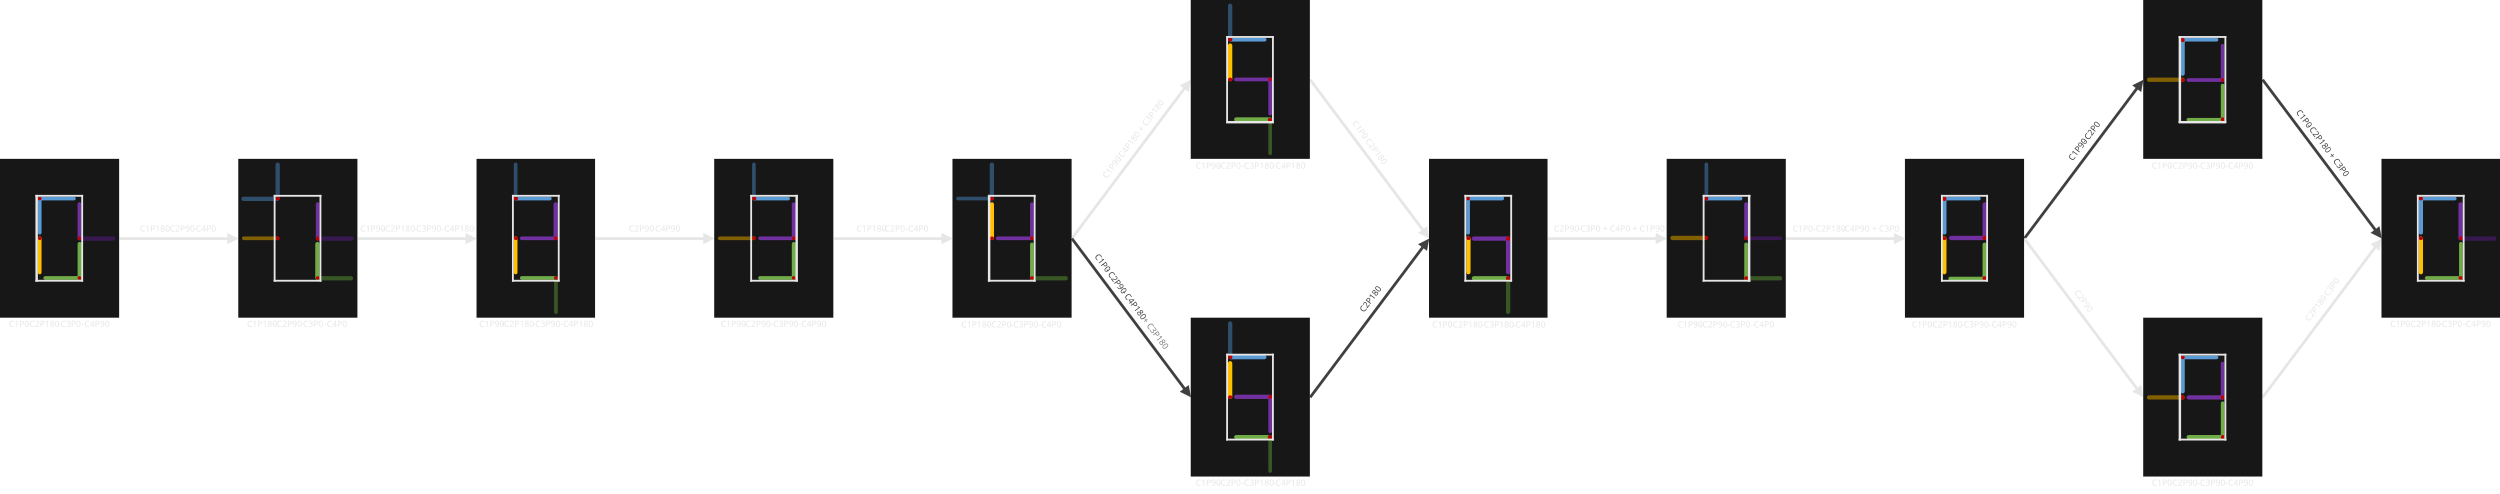
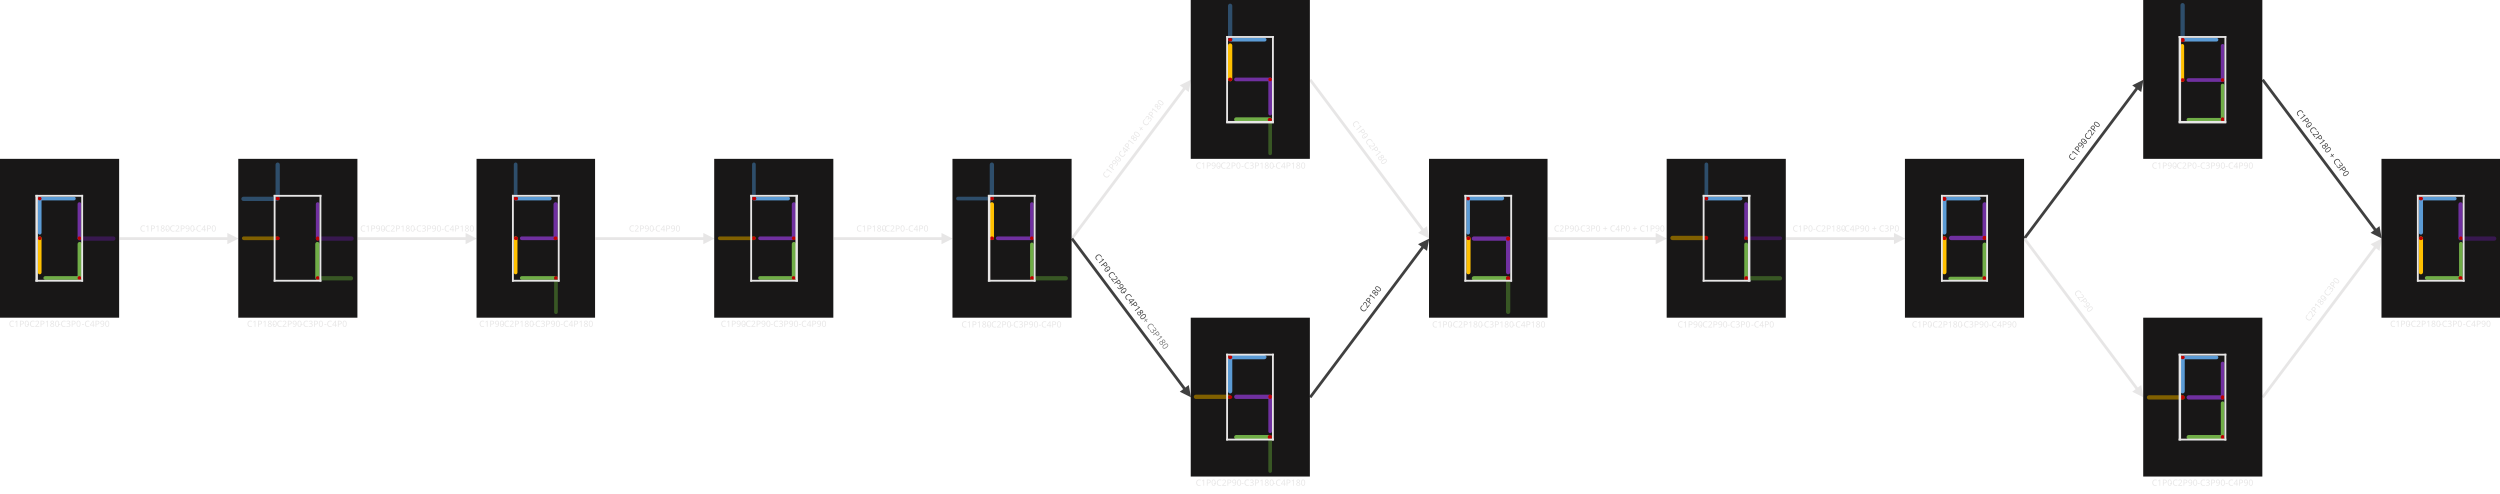
<svg xmlns="http://www.w3.org/2000/svg" width="4092" height="807" overflow="hidden">
  <defs>
    <clipPath id="clip0">
      <rect x="78" y="804" width="4092" height="807" />
    </clipPath>
  </defs>
  <g clip-path="url(#clip0)" transform="translate(-78 -804)">
    <path d="M273.5 1192.21 454.658 1192.23 454.658 1196.81 273.5 1196.79ZM450.076 1185.35 468.408 1194.52 450.074 1203.68Z" fill="#E7E6E6" />
    <path d="M0-2.292 181.187-2.273 181.187 2.31-0 2.292ZM176.605-9.149 194.937 0.02 176.603 9.185Z" fill="#E7E6E6" transform="matrix(1 0 0 -1 663.5 1194.52)" />
    <path d="M0-2.292 181.243-2.257 181.242 2.327-0 2.292ZM176.661-9.133 194.992 0.038 176.657 9.201Z" fill="#E7E6E6" transform="matrix(1 0 0 -1 1052.5 1194.54)" />
    <path d="M1442.5 1192.21 1623.63 1192.28 1623.63 1196.86 1442.5 1196.79ZM1619.05 1185.4 1637.38 1194.57 1619.05 1203.73Z" fill="#E7E6E6" />
    <path d="M1.833-1.375 188.465 247.466 184.799 250.216-1.833 1.375ZM191.215 239.674 194.882 259.841 176.549 250.674Z" fill="#E7E6E6" transform="matrix(1 0 0 -1 1832.5 1194.34)" />
    <path d="M1834.33 1193.12 2020.97 1441.97 2017.3 1444.72 1830.67 1195.88ZM2023.72 1434.18 2027.38 1454.34 2009.05 1445.18Z" fill="#404040" />
    <path d="M2224.33 933.125 2410.97 1181.97 2407.3 1184.72 2220.67 935.875ZM2413.71 1174.17 2417.38 1194.34 2399.05 1185.17Z" fill="#E7E6E6" />
    <path d="M1.833-1.375 188.465 247.469 184.799 250.219-1.833 1.375ZM191.215 239.677 194.882 259.844 176.549 250.677Z" fill="#404040" transform="matrix(1 0 0 -1 2222.5 1454.34)" />
    <path d="M2611.5 1192.21 2792.63 1192.21 2792.63 1196.79 2611.5 1196.79ZM2788.05 1185.33 2806.38 1194.5 2788.05 1203.67Z" fill="#E7E6E6" />
    <path d="M3001.5 1192.21 3182.63 1192.21 3182.63 1196.79 3001.5 1196.79ZM3178.05 1185.33 3196.38 1194.5 3178.05 1203.67Z" fill="#E7E6E6" />
    <path d="M1.833-1.375 188.465 247.466 184.799 250.216-1.833 1.375ZM191.215 239.674 194.882 259.841 176.549 250.674Z" fill="#404040" transform="matrix(1 0 0 -1 3391.5 1194.34)" />
    <path d="M3393.33 1193.12 3579.97 1441.97 3576.3 1444.72 3389.67 1195.88ZM3582.72 1434.18 3586.38 1454.34 3568.05 1445.18Z" fill="#E7E6E6" />
    <path d="M3783.33 933.125 3970.02 1181.93 3966.35 1184.68 3779.67 935.876ZM3972.77 1174.14 3976.44 1194.31 3958.1 1185.14Z" fill="#404040" />
    <path d="M1.833-1.375 188.52 247.504 184.853 250.255-1.833 1.375ZM191.269 239.713 194.937 259.879 176.603 250.714Z" fill="#E7E6E6" transform="matrix(1 0 0 -1 3781.5 1454.38)" />
    <text fill="#E7E6E6" font-family="Bahnschrift Light,Bahnschrift Light_MSFontService,sans-serif" font-weight="300" font-size="14" transform="matrix(1 0 0 1 306.968 1183)">C1P180<tspan font-size="14" x="41.823" y="0">-</tspan>
      <tspan font-size="14" x="48.698" y="0">C2P90</tspan>
      <tspan font-size="14" x="87.083" y="0">-</tspan>C4P0<tspan font-size="14" x="360.545" y="0">C1P90</tspan>
      <tspan font-size="14" x="396.639" y="0">-</tspan>C2P180<tspan font-size="14" x="447.628" y="0">-</tspan>C3P90<tspan font-size="14" x="493.462" y="0">-</tspan>C4P180<tspan font-size="14" x="800.439" y="0">C2P90</tspan>
      <tspan font-size="14" x="838.825" y="0">-</tspan>C4P90<tspan font-size="14" x="1172.73" y="0">C1P180</tspan>
      <tspan font-size="14" x="1214.55" y="0">-</tspan>C2P0<tspan font-size="14" x="1252.94" y="0">-</tspan>C4P0</text>
    <text fill="#E7E6E6" font-family="Bahnschrift Light,Bahnschrift Light_MSFontService,sans-serif" font-weight="300" font-size="14" transform="matrix(0.601815 -0.798635 0.798635 0.601815 1889.62 1097)">C1P90<tspan font-size="14" x="36.233" y="-0.105">-</tspan>
      <tspan font-size="14" x="42.716" y="0.19">C4P180 + C3P180</tspan>
    </text>
    <text fill="#404040" font-family="Bahnschrift Light,Bahnschrift Light_MSFontService,sans-serif" font-weight="300" font-size="14" transform="matrix(0.601815 0.798635 -0.798635 0.601815 1868.88 1224)">C1P0<tspan font-size="14" x="28.951" y="-0.202">-</tspan>
      <tspan font-size="14" x="36.233" y="0.105">C2P90</tspan>
      <tspan font-size="14" x="74.094" y="-0.29">-</tspan>
      <tspan font-size="14" x="81.376" y="0.017">C4P180</tspan>
      <tspan fill="#7F7F7F" font-size="14" x="130.16" y="0.082">+ C3P180</tspan>
      <tspan fill="#E7E6E6" font-size="14" x="79.553" y="-467.808">C1P0</tspan>
      <tspan fill="#E7E6E6" font-size="14" x="108.504" y="-468.01">-</tspan>
      <tspan fill="#E7E6E6" font-size="14" x="115.786" y="-467.703">C2P180</tspan>
    </text>
    <text fill="#404040" font-family="Bahnschrift Light,Bahnschrift Light_MSFontService,sans-serif" font-weight="300" font-size="14" transform="matrix(0.601815 -0.798635 0.798635 0.601815 2310.41 1316)">C2P180</text>
    <text fill="#E7E6E6" font-family="Bahnschrift Light,Bahnschrift Light_MSFontService,sans-serif" font-weight="300" font-size="14" transform="matrix(1 0 0 1 2621.49 1183)">C2P90<tspan font-size="14" x="38.385" y="0">-</tspan>C3P0 + C4P0 + C1P90<tspan font-size="14" x="390.623" y="0">C1P0</tspan>-C2P180<tspan font-size="14" x="470.832" y="0">-</tspan>C4P90 + C3P0</text>
    <text fill="#404040" font-family="Bahnschrift Light,Bahnschrift Light_MSFontService,sans-serif" font-weight="300" font-size="14" transform="matrix(0.601815 -0.798635 0.798635 0.601815 3470.57 1068)">C1P90<tspan font-size="14" x="36.233" y="-0.105">-</tspan>
      <tspan font-size="14" x="42.716" y="0.19">C2P0</tspan>
    </text>
    <text fill="#E7E6E6" font-family="Bahnschrift Light,Bahnschrift Light_MSFontService,sans-serif" font-weight="300" font-size="14" transform="matrix(0.601815 0.798635 -0.798635 0.601815 3472.24 1283)">C2P90</text>
    <text fill="#E7E6E6" font-family="Bahnschrift Light,Bahnschrift Light_MSFontService,sans-serif" font-weight="300" font-size="14" transform="matrix(0.601815 -0.798635 0.798635 0.601815 3857.75 1331)">C2P180<tspan font-size="14" x="43.93" y="0.139">-</tspan>
      <tspan font-size="14" x="51.212" y="-0.167">C3P0</tspan>
    </text>
    <text fill="#404040" font-family="Bahnschrift Light,Bahnschrift Light_MSFontService,sans-serif" font-weight="300" font-size="14" transform="matrix(0.601815 0.798635 -0.798635 0.601815 3835.46 988)">C1P0<tspan font-size="14" x="28.951" y="-0.202">-</tspan>
      <tspan font-size="14" x="35.434" y="-0.497">C2P180 + C3P0</tspan>
    </text>
    <rect x="3976" y="1064" width="194" height="260" fill="#181717" />
    <path d="M4044 1184.5C4044 1186.43 4042.43 1188 4040.5 1188L4040.5 1188C4038.57 1188 4037 1186.43 4037 1184.5L4037 1129.5C4037 1127.57 4038.57 1126 4040.5 1126L4040.5 1126C4042.43 1126 4044 1127.57 4044 1129.5Z" fill="#5B9BD5" fill-rule="evenodd" />
    <path d="M4040 1132C4038.34 1132 4037 1130.66 4037 1129L4037 1129C4037 1127.34 4038.34 1126 4040 1126L4096 1126C4097.66 1126 4099 1127.34 4099 1129L4099 1129C4099 1130.66 4097.66 1132 4096 1132Z" fill="#5B9BD5" fill-rule="evenodd" />
    <path d="M4037 1129C4037 1127.34 4038.57 1126 4040.5 1126 4042.43 1126 4044 1127.34 4044 1129 4044 1130.66 4042.43 1132 4040.5 1132 4038.57 1132 4037 1130.66 4037 1129Z" fill="#C00000" fill-rule="evenodd" />
    <path d="M4103 1203C4103 1201.34 4104.34 1200 4106 1200L4106 1200C4107.66 1200 4109 1201.34 4109 1203L4109 1259C4109 1260.66 4107.66 1262 4106 1262L4106 1262C4104.34 1262 4103 1260.66 4103 1259Z" fill="#70AD47" fill-rule="evenodd" />
    <path d="M4106 1256C4107.66 1256 4109 1257.34 4109 1259L4109 1259C4109 1260.66 4107.66 1262 4106 1262L4050 1262C4048.34 1262 4047 1260.66 4047 1259L4047 1259C4047 1257.34 4048.34 1256 4050 1256Z" fill="#70AD47" fill-rule="evenodd" />
    <path d="M4102 1259C4102 1257.34 4103.57 1256 4105.5 1256 4107.43 1256 4109 1257.34 4109 1259 4109 1260.66 4107.43 1262 4105.5 1262 4103.57 1262 4102 1260.66 4102 1259Z" fill="#C00000" fill-rule="evenodd" />
    <path d="M4160.5 1191C4162.43 1191 4164 1192.57 4164 1194.5L4164 1194.5C4164 1196.43 4162.43 1198 4160.5 1198L4105.5 1198C4103.57 1198 4102 1196.43 4102 1194.5L4102 1194.5C4102 1192.57 4103.57 1191 4105.5 1191Z" fill="#381850" fill-rule="evenodd" />
    <path d="M4109 1193.5C4109 1195.43 4107.43 1197 4105.5 1197L4105.5 1197C4103.57 1197 4102 1195.43 4102 1193.5L4102 1138.5C4102 1136.57 4103.57 1135 4105.5 1135L4105.5 1135C4107.43 1135 4109 1136.57 4109 1138.5Z" fill="#7030A0" fill-rule="evenodd" />
    <path d="M4106 1191C4107.66 1191 4109 1192.34 4109 1194 4109 1195.66 4107.66 1197 4106 1197 4104.34 1197 4103 1195.66 4103 1194 4103 1192.34 4104.34 1191 4106 1191Z" fill="#C00000" fill-rule="evenodd" />
    <path d="M4044 1249.5C4044 1251.43 4042.43 1253 4040.5 1253L4040.5 1253C4038.57 1253 4037 1251.43 4037 1249.5L4037 1194.5C4037 1192.57 4038.57 1191 4040.5 1191L4040.5 1191C4042.43 1191 4044 1192.57 4044 1194.5Z" fill="#FFC000" fill-rule="evenodd" />
    <path d="M4037 1194C4037 1192.34 4038.57 1191 4040.5 1191 4042.43 1191 4044 1192.34 4044 1194 4044 1195.66 4042.43 1197 4040.5 1197 4038.57 1197 4037 1195.66 4037 1194Z" fill="#C00000" fill-rule="evenodd" />
    <rect x="4034" y="1123" width="78" height="3" fill="#E7E6E6" />
    <rect x="4034" y="1262" width="78" height="3" fill="#E7E6E6" />
    <rect x="4109" y="1123" width="3" height="142" fill="#E7E6E6" />
    <rect x="4034" y="1123" width="3" height="142" fill="#E7E6E6" />
    <text fill="#E7E6E6" font-family="Bahnschrift Light,Bahnschrift Light_MSFontService,sans-serif" font-weight="300" font-size="14" transform="matrix(1 0 0 1 3990.11 1339)">C1P0<tspan font-size="14" x="29.219" y="0">-</tspan>C2P180<tspan font-size="14" x="80.208" y="0">-</tspan>C3P0<tspan font-size="14" x="119.167" y="0">-</tspan>C4P90</text>
    <rect x="468" y="1064" width="195" height="260" fill="#181717" />
    <path d="M529 1073.5C529 1071.57 530.567 1070 532.5 1070L532.5 1070C534.433 1070 536 1071.57 536 1073.5L536 1128.5C536 1130.43 534.433 1132 532.5 1132L532.5 1132C530.567 1132 529 1130.43 529 1128.5Z" fill="#2E4E6B" fill-rule="evenodd" />
    <path d="M531.5 1126C533.433 1126 535 1127.57 535 1129.5L535 1129.5C535 1131.43 533.433 1133 531.5 1133L476.5 1133C474.567 1133 473 1131.43 473 1129.5L473 1129.5C473 1127.57 474.567 1126 476.5 1126Z" fill="#2E4E6B" fill-rule="evenodd" />
    <path d="M536 1129C536 1130.66 534.433 1132 532.5 1132 530.567 1132 529 1130.66 529 1129 529 1127.34 530.567 1126 532.5 1126 534.433 1126 536 1127.34 536 1129Z" fill="#C00000" fill-rule="evenodd" />
    <path d="M652.5 1256C654.433 1256 656 1257.57 656 1259.5L656 1259.5C656 1261.43 654.433 1263 652.5 1263L598.5 1263C596.567 1263 595 1261.43 595 1259.5L595 1259.5C595 1257.57 596.567 1256 598.5 1256Z" fill="#385724" fill-rule="evenodd" />
    <path d="M601 1258.5C601 1260.43 599.433 1262 597.5 1262L597.5 1262C595.567 1262 594 1260.43 594 1258.5L594 1203.5C594 1201.57 595.567 1200 597.5 1200L597.5 1200C599.433 1200 601 1201.57 601 1203.5Z" fill="#70AD47" fill-rule="evenodd" />
    <path d="M598 1256C599.657 1256 601 1257.34 601 1259 601 1260.66 599.657 1262 598 1262 596.343 1262 595 1260.66 595 1259 595 1257.34 596.343 1256 598 1256Z" fill="#C00000" fill-rule="evenodd" />
    <path d="M653.5 1191C655.433 1191 657 1192.57 657 1194.5L657 1194.5C657 1196.43 655.433 1198 653.5 1198L598.5 1198C596.567 1198 595 1196.43 595 1194.5L595 1194.5C595 1192.57 596.567 1191 598.5 1191Z" fill="#381850" fill-rule="evenodd" />
    <path d="M601 1194C601 1195.66 599.657 1197 598 1197L598 1197C596.343 1197 595 1195.66 595 1194L595 1138C595 1136.34 596.343 1135 598 1135L598 1135C599.657 1135 601 1136.34 601 1138Z" fill="#7030A0" fill-rule="evenodd" />
    <path d="M598 1191C599.657 1191 601 1192.57 601 1194.5 601 1196.43 599.657 1198 598 1198 596.343 1198 595 1196.43 595 1194.5 595 1192.57 596.343 1191 598 1191Z" fill="#C00000" fill-rule="evenodd" />
    <path d="M477 1197C475.343 1197 474 1195.66 474 1194L474 1194C474 1192.34 475.343 1191 477 1191L532 1191C533.657 1191 535 1192.34 535 1194L535 1194C535 1195.66 533.657 1197 532 1197Z" fill="#806000" fill-rule="evenodd" />
    <path d="M532.5 1191C534.433 1191 536 1192.34 536 1194 536 1195.66 534.433 1197 532.5 1197 530.567 1197 529 1195.66 529 1194 529 1192.34 530.567 1191 532.5 1191Z" fill="#C00000" fill-rule="evenodd" />
    <rect x="526" y="1123" width="78" height="3" fill="#E7E6E6" />
    <rect x="526" y="1262" width="78" height="3" fill="#E7E6E6" />
    <rect x="601" y="1123" width="3" height="142" fill="#E7E6E6" />
    <rect x="526" y="1123" width="3" height="142" fill="#E7E6E6" />
    <text fill="#E7E6E6" font-family="Bahnschrift Light,Bahnschrift Light_MSFontService,sans-serif" font-weight="300" font-size="14" transform="matrix(1 0 0 1 482.247 1339)">C1P180<tspan font-size="14" x="41.823" y="0">-</tspan>
      <tspan font-size="14" x="48.698" y="0">C2P90</tspan>
      <tspan font-size="14" x="87.083" y="0">-</tspan>C3P0<tspan font-size="14" x="126.042" y="0">-</tspan>C4P0</text>
    <rect x="858" y="1064" width="194" height="260" fill="#181717" />
    <path d="M978 1126C979.657 1126 981 1127.34 981 1129L981 1129C981 1130.66 979.657 1132 978 1132L922 1132C920.343 1132 919 1130.66 919 1129L919 1129C919 1127.34 920.343 1126 922 1126Z" fill="#5B9BD5" fill-rule="evenodd" />
    <path d="M925 1129C925 1130.66 923.657 1132 922 1132L922 1132C920.343 1132 919 1130.66 919 1129L919 1073C919 1071.34 920.343 1070 922 1070L922 1070C923.657 1070 925 1071.34 925 1073Z" fill="#2E4E6B" fill-rule="evenodd" />
    <path d="M922.5 1132C920.567 1132 919 1130.66 919 1129 919 1127.34 920.567 1126 922.5 1126 924.433 1126 926 1127.34 926 1129 926 1130.66 924.433 1132 922.5 1132Z" fill="#C00000" fill-rule="evenodd" />
    <path d="M932 1262C930.343 1262 929 1260.66 929 1259L929 1259C929 1257.34 930.343 1256 932 1256L988 1256C989.657 1256 991 1257.34 991 1259L991 1259C991 1260.66 989.657 1262 988 1262Z" fill="#70AD47" fill-rule="evenodd" />
    <path d="M985 1259C985 1257.34 986.343 1256 988 1256L988 1256C989.657 1256 991 1257.34 991 1259L991 1315C991 1316.66 989.657 1318 988 1318L988 1318C986.343 1318 985 1316.66 985 1315Z" fill="#385724" fill-rule="evenodd" />
    <path d="M988 1262C986.343 1262 985 1260.66 985 1259 985 1257.34 986.343 1256 988 1256 989.657 1256 991 1257.34 991 1259 991 1260.66 989.657 1262 988 1262Z" fill="#C00000" fill-rule="evenodd" />
    <path d="M984 1138.5C984 1136.57 985.567 1135 987.5 1135L987.5 1135C989.433 1135 991 1136.57 991 1138.5L991 1193.5C991 1195.43 989.433 1197 987.5 1197L987.5 1197C985.567 1197 984 1195.43 984 1193.5Z" fill="#7030A0" fill-rule="evenodd" />
    <path d="M988 1191C989.657 1191 991 1192.34 991 1194L991 1194C991 1195.66 989.657 1197 988 1197L932 1197C930.343 1197 929 1195.66 929 1194L929 1194C929 1192.34 930.343 1191 932 1191Z" fill="#7030A0" fill-rule="evenodd" />
    <path d="M984 1194C984 1192.34 985.567 1191 987.5 1191 989.433 1191 991 1192.34 991 1194 991 1195.66 989.433 1197 987.5 1197 985.567 1197 984 1195.66 984 1194Z" fill="#C00000" fill-rule="evenodd" />
    <path d="M925 1250C925 1251.66 923.657 1253 922 1253L922 1253C920.343 1253 919 1251.66 919 1250L919 1194C919 1192.34 920.343 1191 922 1191L922 1191C923.657 1191 925 1192.34 925 1194Z" fill="#FFC000" fill-rule="evenodd" />
    <path d="M919 1194C919 1192.34 920.567 1191 922.5 1191 924.433 1191 926 1192.34 926 1194 926 1195.66 924.433 1197 922.5 1197 920.567 1197 919 1195.66 919 1194Z" fill="#C00000" fill-rule="evenodd" />
    <rect x="916" y="1123" width="78" height="3" fill="#E7E6E6" />
    <rect x="916" y="1262" width="78" height="3" fill="#E7E6E6" />
    <rect x="991" y="1123" width="3" height="142" fill="#E7E6E6" />
    <rect x="916" y="1123" width="3" height="142" fill="#E7E6E6" />
    <text fill="#E7E6E6" font-family="Bahnschrift Light,Bahnschrift Light_MSFontService,sans-serif" font-weight="300" font-size="14" transform="matrix(1 0 0 1 862.256 1339)">C1P90<tspan font-size="14" x="36.094" y="0">-</tspan>C2P180<tspan font-size="14" x="87.083" y="0">-</tspan>C3P90<tspan font-size="14" x="132.917" y="0">-</tspan>C4P180</text>
    <rect x="1247" y="1064" width="195" height="260" fill="#181717" />
    <path d="M1368 1126C1369.66 1126 1371 1127.34 1371 1129L1371 1129C1371 1130.66 1369.66 1132 1368 1132L1312 1132C1310.34 1132 1309 1130.66 1309 1129L1309 1129C1309 1127.34 1310.34 1126 1312 1126Z" fill="#5B9BD5" fill-rule="evenodd" />
    <path d="M1315 1129C1315 1130.66 1313.66 1132 1312 1132L1312 1132C1310.34 1132 1309 1130.66 1309 1129L1309 1073C1309 1071.34 1310.34 1070 1312 1070L1312 1070C1313.66 1070 1315 1071.34 1315 1073Z" fill="#2E4E6B" fill-rule="evenodd" />
    <path d="M1312.5 1132C1310.57 1132 1309 1130.66 1309 1129 1309 1127.34 1310.57 1126 1312.5 1126 1314.43 1126 1316 1127.34 1316 1129 1316 1130.66 1314.43 1132 1312.5 1132Z" fill="#C00000" fill-rule="evenodd" />
    <path d="M1374 1203.5C1374 1201.57 1375.57 1200 1377.5 1200L1377.5 1200C1379.43 1200 1381 1201.57 1381 1203.5L1381 1258.5C1381 1260.43 1379.43 1262 1377.5 1262L1377.5 1262C1375.57 1262 1374 1260.43 1374 1258.5Z" fill="#70AD47" fill-rule="evenodd" />
    <path d="M1377 1256C1378.66 1256 1380 1257.34 1380 1259L1380 1259C1380 1260.66 1378.66 1262 1377 1262L1322 1262C1320.34 1262 1319 1260.66 1319 1259L1319 1259C1319 1257.34 1320.34 1256 1322 1256Z" fill="#70AD47" fill-rule="evenodd" />
    <path d="M1374 1259C1374 1257.34 1375.34 1256 1377 1256 1378.66 1256 1380 1257.34 1380 1259 1380 1260.66 1378.66 1262 1377 1262 1375.34 1262 1374 1260.66 1374 1259Z" fill="#C00000" fill-rule="evenodd" />
    <path d="M1374 1138.5C1374 1136.57 1375.57 1135 1377.5 1135L1377.5 1135C1379.43 1135 1381 1136.57 1381 1138.5L1381 1193.5C1381 1195.43 1379.43 1197 1377.5 1197L1377.5 1197C1375.57 1197 1374 1195.43 1374 1193.5Z" fill="#7030A0" fill-rule="evenodd" />
    <path d="M1377 1191C1378.66 1191 1380 1192.34 1380 1194L1380 1194C1380 1195.66 1378.66 1197 1377 1197L1322 1197C1320.34 1197 1319 1195.66 1319 1194L1319 1194C1319 1192.34 1320.34 1191 1322 1191Z" fill="#7030A0" fill-rule="evenodd" />
    <path d="M1374 1194C1374 1192.34 1375.57 1191 1377.5 1191 1379.43 1191 1381 1192.34 1381 1194 1381 1195.66 1379.43 1197 1377.5 1197 1375.57 1197 1374 1195.66 1374 1194Z" fill="#C00000" fill-rule="evenodd" />
    <path d="M1256 1197C1254.34 1197 1253 1195.66 1253 1194L1253 1194C1253 1192.34 1254.34 1191 1256 1191L1312 1191C1313.66 1191 1315 1192.34 1315 1194L1315 1194C1315 1195.66 1313.66 1197 1312 1197Z" fill="#806000" fill-rule="evenodd" />
    <path d="M1312 1191C1313.66 1191 1315 1192.34 1315 1194 1315 1195.66 1313.66 1197 1312 1197 1310.34 1197 1309 1195.66 1309 1194 1309 1192.34 1310.34 1191 1312 1191Z" fill="#C00000" fill-rule="evenodd" />
    <rect x="1306" y="1123" width="78" height="3" fill="#E7E6E6" />
    <rect x="1306" y="1262" width="78" height="3" fill="#E7E6E6" />
    <rect x="1380" y="1123" width="4" height="142" fill="#E7E6E6" />
    <rect x="1306" y="1123" width="3" height="142" fill="#E7E6E6" />
    <text fill="#E7E6E6" font-family="Bahnschrift Light,Bahnschrift Light_MSFontService,sans-serif" font-weight="300" font-size="14" transform="matrix(1 0 0 1 1257.72 1339)">C1P90<tspan font-size="14" x="36.094" y="0">-</tspan>C2P90<tspan font-size="14" x="81.354" y="0">-</tspan>C3P90<tspan font-size="14" x="127.188" y="0">-</tspan>C4P90</text>
    <rect x="1637" y="1064" width="195" height="260" fill="#181717" />
    <path d="M1698 1073.5C1698 1071.57 1699.57 1070 1701.5 1070L1701.5 1070C1703.43 1070 1705 1071.57 1705 1073.5L1705 1128.5C1705 1130.43 1703.43 1132 1701.5 1132L1701.5 1132C1699.57 1132 1698 1130.43 1698 1128.5Z" fill="#2E4E6B" fill-rule="evenodd" />
    <path d="M1702 1126C1703.66 1126 1705 1127.34 1705 1129L1705 1129C1705 1130.66 1703.66 1132 1702 1132L1646 1132C1644.34 1132 1643 1130.66 1643 1129L1643 1129C1643 1127.34 1644.34 1126 1646 1126Z" fill="#2E4E6B" fill-rule="evenodd" />
    <path d="M1705 1129C1705 1130.66 1703.43 1132 1701.5 1132 1699.57 1132 1698 1130.66 1698 1129 1698 1127.34 1699.57 1126 1701.5 1126 1703.43 1126 1705 1127.34 1705 1129Z" fill="#C00000" fill-rule="evenodd" />
    <path d="M1822.5 1256C1824.43 1256 1826 1257.57 1826 1259.5L1826 1259.5C1826 1261.43 1824.43 1263 1822.5 1263L1767.5 1263C1765.57 1263 1764 1261.43 1764 1259.5L1764 1259.5C1764 1257.57 1765.57 1256 1767.5 1256Z" fill="#385724" fill-rule="evenodd" />
    <path d="M1770 1259C1770 1260.66 1768.66 1262 1767 1262L1767 1262C1765.34 1262 1764 1260.66 1764 1259L1764 1204C1764 1202.34 1765.34 1201 1767 1201L1767 1201C1768.66 1201 1770 1202.34 1770 1204Z" fill="#70AD47" fill-rule="evenodd" />
    <path d="M1767.5 1256C1769.43 1256 1771 1257.34 1771 1259 1771 1260.66 1769.43 1262 1767.5 1262 1765.57 1262 1764 1260.66 1764 1259 1764 1257.34 1765.57 1256 1767.5 1256Z" fill="#C00000" fill-rule="evenodd" />
    <path d="M1764 1138C1764 1136.34 1765.34 1135 1767 1135L1767 1135C1768.66 1135 1770 1136.34 1770 1138L1770 1194C1770 1195.66 1768.66 1197 1767 1197L1767 1197C1765.34 1197 1764 1195.66 1764 1194Z" fill="#7030A0" fill-rule="evenodd" />
    <path d="M1767 1191C1768.66 1191 1770 1192.34 1770 1194L1770 1194C1770 1195.66 1768.66 1197 1767 1197L1711 1197C1709.34 1197 1708 1195.66 1708 1194L1708 1194C1708 1192.34 1709.34 1191 1711 1191Z" fill="#7030A0" fill-rule="evenodd" />
    <path d="M1764 1194C1764 1192.34 1765.34 1191 1767 1191 1768.66 1191 1770 1192.34 1770 1194 1770 1195.66 1768.66 1197 1767 1197 1765.34 1197 1764 1195.66 1764 1194Z" fill="#C00000" fill-rule="evenodd" />
    <path d="M1698 1138.5C1698 1136.57 1699.57 1135 1701.5 1135L1701.5 1135C1703.43 1135 1705 1136.57 1705 1138.5L1705 1193.5C1705 1195.43 1703.43 1197 1701.5 1197L1701.5 1197C1699.57 1197 1698 1195.43 1698 1193.5Z" fill="#FFC000" fill-rule="evenodd" />
    <path d="M1705 1194C1705 1195.66 1703.43 1197 1701.5 1197 1699.57 1197 1698 1195.66 1698 1194 1698 1192.34 1699.57 1191 1701.5 1191 1703.43 1191 1705 1192.34 1705 1194Z" fill="#C00000" fill-rule="evenodd" />
    <rect x="1695" y="1123" width="78" height="3" fill="#E7E6E6" />
    <rect x="1695" y="1262" width="78" height="3" fill="#E7E6E6" />
    <rect x="1770" y="1123" width="3" height="142" fill="#E7E6E6" />
    <rect x="1695" y="1123" width="4" height="142" fill="#E7E6E6" />
    <text fill="#E7E6E6" font-family="Bahnschrift Light,Bahnschrift Light_MSFontService,sans-serif" font-weight="300" font-size="14" transform="matrix(1 0 0 1 1651.66 1340)">C1P180<tspan font-size="14" x="41.823" y="0">-</tspan>
      <tspan font-size="14" x="48.698" y="0">C2P0</tspan>
      <tspan font-size="14" x="80.208" y="0">-</tspan>C3P90<tspan font-size="14" x="126.042" y="0">-</tspan>C4P0</text>
    <rect x="2417" y="1064" width="194" height="260" fill="#181717" />
    <path d="M2484 1185C2484 1186.66 2482.66 1188 2481 1188L2481 1188C2479.34 1188 2478 1186.66 2478 1185L2478 1129C2478 1127.34 2479.34 1126 2481 1126L2481 1126C2482.66 1126 2484 1127.34 2484 1129Z" fill="#5B9BD5" fill-rule="evenodd" />
    <path d="M2481.5 1132C2479.57 1132 2478 1130.43 2478 1128.5L2478 1128.5C2478 1126.57 2479.57 1125 2481.5 1125L2536.5 1125C2538.43 1125 2540 1126.57 2540 1128.5L2540 1128.5C2540 1130.43 2538.43 1132 2536.5 1132Z" fill="#5B9BD5" fill-rule="evenodd" />
    <path d="M2478 1129C2478 1127.34 2479.34 1126 2481 1126 2482.66 1126 2484 1127.34 2484 1129 2484 1130.66 2482.66 1132 2481 1132 2479.34 1132 2478 1130.66 2478 1129Z" fill="#C00000" fill-rule="evenodd" />
    <path d="M2490.5 1263C2488.57 1263 2487 1261.43 2487 1259.5L2487 1259.5C2487 1257.57 2488.57 1256 2490.5 1256L2545.5 1256C2547.43 1256 2549 1257.57 2549 1259.5L2549 1259.5C2549 1261.43 2547.43 1263 2545.5 1263Z" fill="#70AD47" fill-rule="evenodd" />
    <path d="M2543 1259.5C2543 1257.57 2544.57 1256 2546.5 1256L2546.5 1256C2548.43 1256 2550 1257.57 2550 1259.5L2550 1314.5C2550 1316.43 2548.43 1318 2546.5 1318L2546.5 1318C2544.57 1318 2543 1316.43 2543 1314.5Z" fill="#385724" fill-rule="evenodd" />
    <path d="M2546.5 1263C2544.57 1263 2543 1261.43 2543 1259.5 2543 1257.57 2544.57 1256 2546.5 1256 2548.43 1256 2550 1257.57 2550 1259.5 2550 1261.43 2548.43 1263 2546.5 1263Z" fill="#C00000" fill-rule="evenodd" />
    <path d="M2490.5 1198C2488.57 1198 2487 1196.43 2487 1194.5L2487 1194.5C2487 1192.57 2488.57 1191 2490.5 1191L2545.5 1191C2547.43 1191 2549 1192.57 2549 1194.5L2549 1194.5C2549 1196.43 2547.43 1198 2545.5 1198Z" fill="#7030A0" fill-rule="evenodd" />
    <path d="M2543 1194.5C2543 1192.57 2544.57 1191 2546.5 1191L2546.5 1191C2548.43 1191 2550 1192.57 2550 1194.5L2550 1249.5C2550 1251.43 2548.43 1253 2546.5 1253L2546.5 1253C2544.57 1253 2543 1251.43 2543 1249.5Z" fill="#7030A0" fill-rule="evenodd" />
    <path d="M2546.5 1198C2544.57 1198 2543 1196.43 2543 1194.5 2543 1192.57 2544.57 1191 2546.5 1191 2548.43 1191 2550 1192.57 2550 1194.5 2550 1196.43 2548.43 1198 2546.5 1198Z" fill="#C00000" fill-rule="evenodd" />
    <path d="M2485 1249.5C2485 1251.43 2483.43 1253 2481.5 1253L2481.5 1253C2479.57 1253 2478 1251.43 2478 1249.5L2478 1194.5C2478 1192.57 2479.57 1191 2481.5 1191L2481.5 1191C2483.43 1191 2485 1192.57 2485 1194.5Z" fill="#FFC000" fill-rule="evenodd" />
    <path d="M2478 1194C2478 1192.34 2479.57 1191 2481.5 1191 2483.43 1191 2485 1192.34 2485 1194 2485 1195.66 2483.43 1197 2481.5 1197 2479.57 1197 2478 1195.66 2478 1194Z" fill="#C00000" fill-rule="evenodd" />
    <rect x="2475" y="1123" width="78" height="3" fill="#E7E6E6" />
    <rect x="2475" y="1262" width="78" height="3" fill="#E7E6E6" />
    <rect x="2550" y="1123" width="3" height="142" fill="#E7E6E6" />
    <rect x="2475" y="1123" width="3" height="142" fill="#E7E6E6" />
    <text fill="#E7E6E6" font-family="Bahnschrift Light,Bahnschrift Light_MSFontService,sans-serif" font-weight="300" font-size="14" transform="matrix(1 0 0 1 2422.02 1340)">C1P0<tspan font-size="14" x="29.219" y="0">-</tspan>C2P180<tspan font-size="14" x="80.209" y="0">-</tspan>C3P180<tspan font-size="14" x="131.771" y="0">-</tspan>C4P180</text>
    <rect x="2806" y="1064" width="195" height="260" fill="#181717" />
    <path d="M2927 1126C2928.66 1126 2930 1127.34 2930 1129L2930 1129C2930 1130.66 2928.66 1132 2927 1132L2871 1132C2869.34 1132 2868 1130.66 2868 1129L2868 1129C2868 1127.34 2869.34 1126 2871 1126Z" fill="#5B9BD5" fill-rule="evenodd" />
    <path d="M2874 1129C2874 1130.66 2872.66 1132 2871 1132L2871 1132C2869.34 1132 2868 1130.66 2868 1129L2868 1073C2868 1071.34 2869.34 1070 2871 1070L2871 1070C2872.66 1070 2874 1071.34 2874 1073Z" fill="#2E4E6B" fill-rule="evenodd" />
    <path d="M2871 1132C2869.34 1132 2868 1130.66 2868 1129 2868 1127.34 2869.34 1126 2871 1126 2872.66 1126 2874 1127.34 2874 1129 2874 1130.66 2872.66 1132 2871 1132Z" fill="#C00000" fill-rule="evenodd" />
    <path d="M2991.5 1256C2993.43 1256 2995 1257.57 2995 1259.5L2995 1259.5C2995 1261.43 2993.43 1263 2991.5 1263L2936.5 1263C2934.57 1263 2933 1261.43 2933 1259.5L2933 1259.5C2933 1257.57 2934.57 1256 2936.5 1256Z" fill="#385724" fill-rule="evenodd" />
    <path d="M2939 1260C2939 1261.66 2937.66 1263 2936 1263L2936 1263C2934.34 1263 2933 1261.66 2933 1260L2933 1204C2933 1202.34 2934.34 1201 2936 1201L2936 1201C2937.66 1201 2939 1202.34 2939 1204Z" fill="#70AD47" fill-rule="evenodd" />
    <path d="M2936.5 1256C2938.43 1256 2940 1257.57 2940 1259.5 2940 1261.43 2938.43 1263 2936.5 1263 2934.57 1263 2933 1261.43 2933 1259.5 2933 1257.57 2934.57 1256 2936.5 1256Z" fill="#C00000" fill-rule="evenodd" />
    <path d="M2992 1191C2993.66 1191 2995 1192.34 2995 1194L2995 1194C2995 1195.66 2993.66 1197 2992 1197L2936 1197C2934.34 1197 2933 1195.66 2933 1194L2933 1194C2933 1192.34 2934.34 1191 2936 1191Z" fill="#381850" fill-rule="evenodd" />
    <path d="M2939 1194C2939 1195.66 2937.66 1197 2936 1197L2936 1197C2934.34 1197 2933 1195.66 2933 1194L2933 1138C2933 1136.34 2934.34 1135 2936 1135L2936 1135C2937.66 1135 2939 1136.34 2939 1138Z" fill="#7030A0" fill-rule="evenodd" />
    <path d="M2936 1191C2937.66 1191 2939 1192.34 2939 1194 2939 1195.66 2937.66 1197 2936 1197 2934.34 1197 2933 1195.66 2933 1194 2933 1192.34 2934.34 1191 2936 1191Z" fill="#C00000" fill-rule="evenodd" />
    <path d="M2815.5 1197C2813.57 1197 2812 1195.43 2812 1193.5L2812 1193.5C2812 1191.57 2813.57 1190 2815.5 1190L2869.5 1190C2871.43 1190 2873 1191.57 2873 1193.5L2873 1193.5C2873 1195.43 2871.43 1197 2869.5 1197Z" fill="#806000" fill-rule="evenodd" />
    <path d="M2871 1190C2872.66 1190 2874 1191.57 2874 1193.5 2874 1195.43 2872.66 1197 2871 1197 2869.34 1197 2868 1195.43 2868 1193.5 2868 1191.57 2869.34 1190 2871 1190Z" fill="#C00000" fill-rule="evenodd" />
    <rect x="2865" y="1123" width="78" height="3" fill="#E7E6E6" />
    <rect x="2865" y="1262" width="78" height="3" fill="#E7E6E6" />
    <rect x="2939" y="1123" width="4" height="142" fill="#E7E6E6" />
    <rect x="2865" y="1123" width="3" height="142" fill="#E7E6E6" />
    <text fill="#E7E6E6" font-family="Bahnschrift Light,Bahnschrift Light_MSFontService,sans-serif" font-weight="300" font-size="14" transform="matrix(1 0 0 1 2823.82 1340)">C1P90<tspan font-size="14" x="36.094" y="0">-</tspan>C2P90<tspan font-size="14" x="81.354" y="0">-</tspan>C3P0<tspan font-size="14" x="120.313" y="0">-</tspan>C4P0</text>
    <rect x="3196" y="1064" width="195" height="260" fill="#181717" />
    <path d="M3264 1184.5C3264 1186.43 3262.43 1188 3260.5 1188L3260.5 1188C3258.57 1188 3257 1186.43 3257 1184.5L3257 1129.5C3257 1127.57 3258.57 1126 3260.5 1126L3260.5 1126C3262.43 1126 3264 1127.57 3264 1129.5Z" fill="#5B9BD5" fill-rule="evenodd" />
    <path d="M3261 1132C3259.34 1132 3258 1130.66 3258 1129L3258 1129C3258 1127.34 3259.34 1126 3261 1126L3317 1126C3318.66 1126 3320 1127.34 3320 1129L3320 1129C3320 1130.66 3318.66 1132 3317 1132Z" fill="#5B9BD5" fill-rule="evenodd" />
    <path d="M3257 1129.5C3257 1127.57 3258.57 1126 3260.5 1126 3262.43 1126 3264 1127.57 3264 1129.5 3264 1131.43 3262.43 1133 3260.5 1133 3258.57 1133 3257 1131.43 3257 1129.5Z" fill="#C00000" fill-rule="evenodd" />
    <path d="M3323 1204.5C3323 1202.57 3324.57 1201 3326.5 1201L3326.5 1201C3328.43 1201 3330 1202.57 3330 1204.5L3330 1259.5C3330 1261.43 3328.43 1263 3326.5 1263L3326.5 1263C3324.57 1263 3323 1261.43 3323 1259.5Z" fill="#70AD47" fill-rule="evenodd" />
    <path d="M3326 1257C3327.66 1257 3329 1258.34 3329 1260L3329 1260C3329 1261.66 3327.66 1263 3326 1263L3270 1263C3268.34 1263 3267 1261.66 3267 1260L3267 1260C3267 1258.34 3268.34 1257 3270 1257Z" fill="#70AD47" fill-rule="evenodd" />
    <path d="M3323 1259.5C3323 1257.57 3324.34 1256 3326 1256 3327.66 1256 3329 1257.57 3329 1259.5 3329 1261.43 3327.66 1263 3326 1263 3324.34 1263 3323 1261.43 3323 1259.5Z" fill="#C00000" fill-rule="evenodd" />
    <path d="M3323 1138.5C3323 1136.57 3324.57 1135 3326.5 1135L3326.5 1135C3328.43 1135 3330 1136.57 3330 1138.5L3330 1193.5C3330 1195.43 3328.43 1197 3326.5 1197L3326.5 1197C3324.57 1197 3323 1195.43 3323 1193.5Z" fill="#7030A0" fill-rule="evenodd" />
    <path d="M3325.5 1190C3327.43 1190 3329 1191.57 3329 1193.5L3329 1193.5C3329 1195.43 3327.43 1197 3325.5 1197L3271.5 1197C3269.57 1197 3268 1195.43 3268 1193.5L3268 1193.5C3268 1191.57 3269.57 1190 3271.5 1190Z" fill="#7030A0" fill-rule="evenodd" />
    <path d="M3323 1193.5C3323 1191.57 3324.57 1190 3326.5 1190 3328.43 1190 3330 1191.57 3330 1193.5 3330 1195.43 3328.43 1197 3326.5 1197 3324.57 1197 3323 1195.43 3323 1193.5Z" fill="#C00000" fill-rule="evenodd" />
    <path d="M3264 1249.5C3264 1251.43 3262.43 1253 3260.5 1253L3260.5 1253C3258.57 1253 3257 1251.43 3257 1249.5L3257 1194.5C3257 1192.57 3258.57 1191 3260.5 1191L3260.5 1191C3262.43 1191 3264 1192.57 3264 1194.5Z" fill="#FFC000" fill-rule="evenodd" />
    <path d="M3257 1194C3257 1192.34 3258.57 1191 3260.5 1191 3262.43 1191 3264 1192.34 3264 1194 3264 1195.66 3262.43 1197 3260.5 1197 3258.57 1197 3257 1195.66 3257 1194Z" fill="#C00000" fill-rule="evenodd" />
    <rect x="3255" y="1123" width="77" height="3" fill="#E7E6E6" />
    <rect x="3255" y="1262" width="77" height="3" fill="#E7E6E6" />
    <rect x="3329" y="1123" width="3" height="142" fill="#E7E6E6" />
    <rect x="3255" y="1123" width="3" height="142" fill="#E7E6E6" />
    <text fill="#E7E6E6" font-family="Bahnschrift Light,Bahnschrift Light_MSFontService,sans-serif" font-weight="300" font-size="14" transform="matrix(1 0 0 1 3207.28 1340)">C1P0<tspan font-size="14" x="29.219" y="0">-</tspan>C2P180<tspan font-size="14" x="80.208" y="0">-</tspan>C3P90<tspan font-size="14" x="126.042" y="0">-</tspan>C4P90</text>
    <rect x="3586" y="804" width="195" height="260" fill="#181717" />
-     <path d="M3654 924.5C3654 926.433 3652.43 928 3650.5 928L3650.5 928C3648.57 928 3647 926.433 3647 924.5L3647 869.5C3647 867.567 3648.57 866 3650.5 866L3650.5 866C3652.43 866 3654 867.567 3654 869.5Z" fill="#5B9BD5" fill-rule="evenodd" />
+     <path d="M3654 867.5C3654 869.433 3652.43 871 3650.5 871L3650.5 871C3648.57 871 3647 869.433 3647 867.5L3647 812.5C3647 810.567 3648.57 809 3650.5 809L3650.5 809C3652.43 809 3654 810.567 3654 812.5Z" fill="#2E4E6B" fill-rule="evenodd" />
    <path d="M3650 872C3648.34 872 3647 870.657 3647 869L3647 869C3647 867.344 3648.34 866 3650 866L3706 866C3707.66 866 3709 867.344 3709 869L3709 869C3709 870.657 3707.66 872 3706 872Z" fill="#5B9BD5" fill-rule="evenodd" />
    <path d="M3647 869.5C3647 867.567 3648.57 866 3650.5 866 3652.43 866 3654 867.567 3654 869.5 3654 871.433 3652.43 873 3650.5 873 3648.57 873 3647 871.433 3647 869.5Z" fill="#C00000" fill-rule="evenodd" />
    <path d="M3713 944C3713 942.343 3714.34 941 3716 941L3716 941C3717.66 941 3719 942.343 3719 944L3719 1000C3719 1001.66 3717.66 1003 3716 1003L3716 1003C3714.34 1003 3713 1001.66 3713 1000Z" fill="#70AD47" fill-rule="evenodd" />
    <path d="M3716 997C3717.66 997 3719 998.343 3719 1000L3719 1000C3719 1001.66 3717.66 1003 3716 1003L3660 1003C3658.34 1003 3657 1001.66 3657 1000L3657 1000C3657 998.343 3658.34 997 3660 997Z" fill="#70AD47" fill-rule="evenodd" />
    <path d="M3713 999.5C3713 997.567 3714.34 996 3716 996 3717.66 996 3719 997.567 3719 999.5 3719 1001.43 3717.66 1003 3716 1003 3714.34 1003 3713 1001.43 3713 999.5Z" fill="#C00000" fill-rule="evenodd" />
    <path d="M3713 879C3713 877.343 3714.34 876 3716 876L3716 876C3717.66 876 3719 877.343 3719 879L3719 935C3719 936.657 3717.66 938 3716 938L3716 938C3714.34 938 3713 936.657 3713 935Z" fill="#7030A0" fill-rule="evenodd" />
    <path d="M3716 932C3717.66 932 3719 933.343 3719 935L3719 935C3719 936.657 3717.66 938 3716 938L3660 938C3658.34 938 3657 936.657 3657 935L3657 935C3657 933.343 3658.34 932 3660 932Z" fill="#7030A0" fill-rule="evenodd" />
    <path d="M3713 935C3713 933.343 3714.34 932 3716 932 3717.66 932 3719 933.343 3719 935 3719 936.657 3717.66 938 3716 938 3714.34 938 3713 936.657 3713 935Z" fill="#C00000" fill-rule="evenodd" />
-     <path d="M3595.5 938C3593.57 938 3592 936.433 3592 934.5L3592 934.5C3592 932.567 3593.57 931 3595.5 931L3650.5 931C3652.43 931 3654 932.567 3654 934.5L3654 934.5C3654 936.433 3652.43 938 3650.5 938Z" fill="#806000" fill-rule="evenodd" />
+     <path d="M3647 879C3647 877.343 3648.34 876 3650 876L3650 876C3651.66 876 3653 877.343 3653 879L3653 935C3653 936.657 3651.66 938 3650 938L3650 938C3648.34 938 3647 936.657 3647 935Z" fill="#FFC000" fill-rule="evenodd" />
    <path d="M3650.5 932C3652.43 932 3654 933.343 3654 935 3654 936.657 3652.43 938 3650.5 938 3648.57 938 3647 936.657 3647 935 3647 933.343 3648.57 932 3650.5 932Z" fill="#C00000" fill-rule="evenodd" />
    <rect x="3644" y="863" width="78" height="3" fill="#E7E6E6" />
    <rect x="3644" y="1002" width="78" height="4" fill="#E7E6E6" />
    <rect x="3719" y="863" width="3" height="142" fill="#E7E6E6" />
    <rect x="3644" y="863" width="4" height="142" fill="#E7E6E6" />
-     <text fill="#E7E6E6" font-family="Bahnschrift Light,Bahnschrift Light_MSFontService,sans-serif" font-weight="300" font-size="14" transform="matrix(1 0 0 1 3600.02 1080)">C1P0<tspan font-size="14" x="29.219" y="0">-</tspan>C2P90<tspan font-size="14" x="74.479" y="0">-</tspan>C3P90<tspan font-size="14" x="120.313" y="0">-</tspan>C4P90</text>
+     <text fill="#E7E6E6" font-family="Bahnschrift Light,Bahnschrift Light_MSFontService,sans-serif" font-weight="300" font-size="14" transform="matrix(1 0 0 1 3600.02 1080)">C1P90<tspan font-size="14" x="36.094" y="0">-</tspan>C2P0<tspan font-size="14" x="74.479" y="0">-</tspan>C3P90<tspan font-size="14" x="120.313" y="0">-</tspan>C4P90</text>
    <rect x="2027" y="1324" width="195" height="260" fill="#181717" />
    <path d="M2147.5 1385C2149.43 1385 2151 1386.57 2151 1388.5L2151 1388.5C2151 1390.43 2149.43 1392 2147.5 1392L2092.5 1392C2090.57 1392 2089 1390.43 2089 1388.5L2089 1388.5C2089 1386.57 2090.57 1385 2092.5 1385Z" fill="#5B9BD5" fill-rule="evenodd" />
-     <path d="M2095 1388.5C2095 1390.43 2093.43 1392 2091.5 1392L2091.5 1392C2089.57 1392 2088 1390.43 2088 1388.5L2088 1333.5C2088 1331.57 2089.57 1330 2091.5 1330L2091.5 1330C2093.43 1330 2095 1331.57 2095 1333.5Z" fill="#2E4E6B" fill-rule="evenodd" />
+     <path d="M2095 1444.5C2095 1446.43 2093.43 1448 2091.5 1448L2091.5 1448C2089.57 1448 2088 1446.43 2088 1444.5L2088 1389.5C2088 1387.57 2089.57 1386 2091.5 1386L2091.5 1386C2093.43 1386 2095 1387.57 2095 1389.5Z" fill="#5B9BD5" fill-rule="evenodd" />
    <path d="M2091.5 1392C2089.57 1392 2088 1390.43 2088 1388.5 2088 1386.57 2089.57 1385 2091.5 1385 2093.43 1385 2095 1386.57 2095 1388.5 2095 1390.43 2093.43 1392 2091.5 1392Z" fill="#C00000" fill-rule="evenodd" />
    <path d="M2101.5 1523C2099.57 1523 2098 1521.43 2098 1519.5L2098 1519.5C2098 1517.57 2099.57 1516 2101.5 1516L2156.5 1516C2158.43 1516 2160 1517.57 2160 1519.5L2160 1519.5C2160 1521.43 2158.43 1523 2156.5 1523Z" fill="#70AD47" fill-rule="evenodd" />
    <path d="M2154 1519C2154 1517.34 2155.34 1516 2157 1516L2157 1516C2158.66 1516 2160 1517.34 2160 1519L2160 1575C2160 1576.66 2158.66 1578 2157 1578L2157 1578C2155.34 1578 2154 1576.66 2154 1575Z" fill="#385724" fill-rule="evenodd" />
    <path d="M2156.5 1523C2154.57 1523 2153 1521.43 2153 1519.5 2153 1517.57 2154.57 1516 2156.5 1516 2158.43 1516 2160 1517.57 2160 1519.5 2160 1521.43 2158.43 1523 2156.5 1523Z" fill="#C00000" fill-rule="evenodd" />
    <path d="M2101.5 1457C2099.57 1457 2098 1455.43 2098 1453.5L2098 1453.5C2098 1451.57 2099.57 1450 2101.5 1450L2156.5 1450C2158.43 1450 2160 1451.57 2160 1453.5L2160 1453.5C2160 1455.43 2158.43 1457 2156.5 1457Z" fill="#7030A0" fill-rule="evenodd" />
    <path d="M2154 1454C2154 1452.34 2155.34 1451 2157 1451L2157 1451C2158.66 1451 2160 1452.34 2160 1454L2160 1510C2160 1511.66 2158.66 1513 2157 1513L2157 1513C2155.34 1513 2154 1511.66 2154 1510Z" fill="#7030A0" fill-rule="evenodd" />
    <path d="M2157 1457C2155.34 1457 2154 1455.43 2154 1453.5 2154 1451.57 2155.34 1450 2157 1450 2158.66 1450 2160 1451.57 2160 1453.5 2160 1455.43 2158.66 1457 2157 1457Z" fill="#C00000" fill-rule="evenodd" />
-     <path d="M2088 1398.5C2088 1396.57 2089.57 1395 2091.5 1395L2091.5 1395C2093.43 1395 2095 1396.57 2095 1398.5L2095 1453.5C2095 1455.43 2093.43 1457 2091.5 1457L2091.5 1457C2089.57 1457 2088 1455.43 2088 1453.5Z" fill="#FFC000" fill-rule="evenodd" />
+     <path d="M2089.5 1450C2091.43 1450 2093 1451.57 2093 1453.5L2093 1453.5C2093 1455.43 2091.43 1457 2089.5 1457L2035.5 1457C2033.57 1457 2032 1455.43 2032 1453.5L2032 1453.5C2032 1451.57 2033.57 1450 2035.5 1450Z" fill="#806000" fill-rule="evenodd" />
    <path d="M2095 1454C2095 1455.66 2093.43 1457 2091.5 1457 2089.57 1457 2088 1455.66 2088 1454 2088 1452.34 2089.57 1451 2091.5 1451 2093.43 1451 2095 1452.34 2095 1454Z" fill="#C00000" fill-rule="evenodd" />
    <rect x="2085" y="1383" width="78" height="3" fill="#E7E6E6" />
    <rect x="2085" y="1522" width="78" height="3" fill="#E7E6E6" />
    <rect x="2160" y="1383" width="3" height="142" fill="#E7E6E6" />
    <rect x="2085" y="1383" width="3" height="142" fill="#E7E6E6" />
-     <text fill="#E7E6E6" font-family="Bahnschrift Light,Bahnschrift Light_MSFontService,sans-serif" font-weight="300" font-size="14" transform="matrix(1 0 0 1 2035.12 1599)">C1P90<tspan font-size="14" x="36.094" y="0">-</tspan>C2P0<tspan font-size="14" x="74.479" y="0">-</tspan>C3P180<tspan font-size="14" x="126.042" y="0">-</tspan>C4P180</text>
+     <text fill="#E7E6E6" font-family="Bahnschrift Light,Bahnschrift Light_MSFontService,sans-serif" font-weight="300" font-size="14" transform="matrix(1 0 0 1 2035.12 1599)">C1P0<tspan font-size="14" x="29.219" y="0">-</tspan>C2P90<tspan font-size="14" x="74.479" y="0">-</tspan>C3P180<tspan font-size="14" x="126.042" y="0">-</tspan>C4P180</text>
    <rect x="78" y="1064" width="195" height="260" fill="#181717" />
    <path d="M146 1185C146 1186.66 144.657 1188 143 1188L143 1188C141.343 1188 140 1186.66 140 1185L140 1129C140 1127.34 141.343 1126 143 1126L143 1126C144.657 1126 146 1127.34 146 1129Z" fill="#5B9BD5" fill-rule="evenodd" />
    <path d="M143 1132C141.343 1132 140 1130.66 140 1129L140 1129C140 1127.34 141.343 1126 143 1126L199 1126C200.657 1126 202 1127.34 202 1129L202 1129C202 1130.66 200.657 1132 199 1132Z" fill="#5B9BD5" fill-rule="evenodd" />
    <path d="M140 1129C140 1127.34 141.343 1126 143 1126 144.657 1126 146 1127.34 146 1129 146 1130.66 144.657 1132 143 1132 141.343 1132 140 1130.66 140 1129Z" fill="#C00000" fill-rule="evenodd" />
    <path d="M205 1203.5C205 1201.57 206.567 1200 208.5 1200L208.5 1200C210.433 1200 212 1201.57 212 1203.5L212 1258.5C212 1260.43 210.433 1262 208.5 1262L208.5 1262C206.567 1262 205 1260.43 205 1258.5Z" fill="#70AD47" fill-rule="evenodd" />
    <path d="M208 1256C209.657 1256 211 1257.34 211 1259L211 1259C211 1260.66 209.657 1262 208 1262L152 1262C150.343 1262 149 1260.66 149 1259L149 1259C149 1257.34 150.343 1256 152 1256Z" fill="#70AD47" fill-rule="evenodd" />
    <path d="M205 1259C205 1257.34 206.343 1256 208 1256 209.657 1256 211 1257.34 211 1259 211 1260.66 209.657 1262 208 1262 206.343 1262 205 1260.66 205 1259Z" fill="#C00000" fill-rule="evenodd" />
    <path d="M263.5 1191C265.433 1191 267 1192.57 267 1194.5L267 1194.5C267 1196.43 265.433 1198 263.5 1198L208.5 1198C206.567 1198 205 1196.43 205 1194.5L205 1194.5C205 1192.57 206.567 1191 208.5 1191Z" fill="#381850" fill-rule="evenodd" />
    <path d="M211 1194C211 1195.66 209.657 1197 208 1197L208 1197C206.343 1197 205 1195.66 205 1194L205 1138C205 1136.34 206.343 1135 208 1135L208 1135C209.657 1135 211 1136.34 211 1138Z" fill="#7030A0" fill-rule="evenodd" />
    <path d="M208 1191C209.657 1191 211 1192.34 211 1194 211 1195.66 209.657 1197 208 1197 206.343 1197 205 1195.66 205 1194 205 1192.34 206.343 1191 208 1191Z" fill="#C00000" fill-rule="evenodd" />
    <path d="M146 1250C146 1251.66 144.657 1253 143 1253L143 1253C141.343 1253 140 1251.66 140 1250L140 1194C140 1192.34 141.343 1191 143 1191L143 1191C144.657 1191 146 1192.34 146 1194Z" fill="#FFC000" fill-rule="evenodd" />
    <path d="M140 1194C140 1192.34 141.343 1191 143 1191 144.657 1191 146 1192.34 146 1194 146 1195.66 144.657 1197 143 1197 141.343 1197 140 1195.66 140 1194Z" fill="#C00000" fill-rule="evenodd" />
    <rect x="136" y="1123" width="78" height="3" fill="#E7E6E6" />
    <rect x="136" y="1262" width="78" height="3" fill="#E7E6E6" />
    <rect x="211" y="1123" width="3" height="142" fill="#E7E6E6" />
    <rect x="136" y="1123" width="4" height="142" fill="#E7E6E6" />
    <text fill="#E7E6E6" font-family="Bahnschrift Light,Bahnschrift Light_MSFontService,sans-serif" font-weight="300" font-size="14" transform="matrix(1 0 0 1 92.4684 1339)">C1P0<tspan font-size="14" x="29.219" y="0">-</tspan>C2P180<tspan font-size="14" x="80.208" y="0">-</tspan>C3P0<tspan font-size="14" x="119.167" y="0">-</tspan>C4P90</text>
    <rect x="2027" y="804" width="195" height="260" fill="#181717" />
    <path d="M2148 866C2149.66 866 2151 867.343 2151 869L2151 869C2151 870.657 2149.66 872 2148 872L2092 872C2090.34 872 2089 870.657 2089 869L2089 869C2089 867.343 2090.34 866 2092 866Z" fill="#5B9BD5" fill-rule="evenodd" />
    <path d="M2095 868.5C2095 870.433 2093.43 872 2091.5 872L2091.5 872C2089.57 872 2088 870.433 2088 868.5L2088 813.5C2088 811.567 2089.57 810 2091.5 810L2091.5 810C2093.43 810 2095 811.567 2095 813.5Z" fill="#2E4E6B" fill-rule="evenodd" />
    <path d="M2091.5 872C2089.57 872 2088 870.657 2088 869 2088 867.343 2089.57 866 2091.5 866 2093.43 866 2095 867.343 2095 869 2095 870.657 2093.43 872 2091.5 872Z" fill="#C00000" fill-rule="evenodd" />
    <path d="M2101.5 1003C2099.57 1003 2098 1001.43 2098 999.5L2098 999.5C2098 997.567 2099.57 996 2101.5 996L2156.5 996C2158.43 996 2160 997.567 2160 999.5L2160 999.5C2160 1001.43 2158.43 1003 2156.5 1003Z" fill="#70AD47" fill-rule="evenodd" />
    <path d="M2154 1000C2154 998.343 2155.34 997 2157 997L2157 997C2158.66 997 2160 998.343 2160 1000L2160 1055C2160 1056.66 2158.66 1058 2157 1058L2157 1058C2155.34 1058 2154 1056.66 2154 1055Z" fill="#385724" fill-rule="evenodd" />
    <path d="M2156.5 1003C2154.57 1003 2153 1001.66 2153 1000 2153 998.343 2154.57 997 2156.5 997 2158.43 997 2160 998.343 2160 1000 2160 1001.66 2158.43 1003 2156.5 1003Z" fill="#C00000" fill-rule="evenodd" />
    <path d="M2101 937C2099.34 937 2098 935.657 2098 934L2098 934C2098 932.343 2099.34 931 2101 931L2157 931C2158.66 931 2160 932.343 2160 934L2160 934C2160 935.657 2158.66 937 2157 937Z" fill="#7030A0" fill-rule="evenodd" />
    <path d="M2154 934C2154 932.343 2155.34 931 2157 931L2157 931C2158.66 931 2160 932.343 2160 934L2160 990C2160 991.657 2158.66 993 2157 993L2157 993C2155.34 993 2154 991.657 2154 990Z" fill="#7030A0" fill-rule="evenodd" />
    <path d="M2157 937C2155.34 937 2154 935.657 2154 934 2154 932.343 2155.34 931 2157 931 2158.66 931 2160 932.343 2160 934 2160 935.657 2158.66 937 2157 937Z" fill="#C00000" fill-rule="evenodd" />
    <path d="M2088 878.5C2088 876.567 2089.57 875 2091.5 875L2091.5 875C2093.43 875 2095 876.567 2095 878.5L2095 933.5C2095 935.433 2093.43 937 2091.5 937L2091.5 937C2089.57 937 2088 935.433 2088 933.5Z" fill="#FFC000" fill-rule="evenodd" />
    <path d="M2095 934C2095 935.657 2093.43 937 2091.5 937 2089.57 937 2088 935.657 2088 934 2088 932.343 2089.57 931 2091.5 931 2093.43 931 2095 932.343 2095 934Z" fill="#C00000" fill-rule="evenodd" />
    <rect x="2085" y="863" width="78" height="3" fill="#E7E6E6" />
    <rect x="2085" y="1002" width="78" height="4" fill="#E7E6E6" />
    <rect x="2160" y="863" width="3" height="142" fill="#E7E6E6" />
    <rect x="2085" y="863" width="3" height="142" fill="#E7E6E6" />
    <text fill="#E7E6E6" font-family="Bahnschrift Light,Bahnschrift Light_MSFontService,sans-serif" font-weight="300" font-size="14" transform="matrix(1 0 0 1 2035.12 1080)">C1P90<tspan font-size="14" x="36.094" y="0">-</tspan>C2P0<tspan font-size="14" x="74.479" y="0">-</tspan>C3P180<tspan font-size="14" x="126.042" y="0">-</tspan>C4P180</text>
    <rect x="3586" y="1324" width="195" height="260" fill="#181717" />
    <path d="M3654 1444.5C3654 1446.43 3652.43 1448 3650.5 1448L3650.5 1448C3648.57 1448 3647 1446.43 3647 1444.5L3647 1389.5C3647 1387.57 3648.57 1386 3650.5 1386L3650.5 1386C3652.43 1386 3654 1387.57 3654 1389.5Z" fill="#5B9BD5" fill-rule="evenodd" />
    <path d="M3650 1392C3648.34 1392 3647 1390.66 3647 1389L3647 1389C3647 1387.34 3648.34 1386 3650 1386L3706 1386C3707.66 1386 3709 1387.34 3709 1389L3709 1389C3709 1390.66 3707.66 1392 3706 1392Z" fill="#5B9BD5" fill-rule="evenodd" />
    <path d="M3647 1389C3647 1387.34 3648.57 1386 3650.5 1386 3652.43 1386 3654 1387.34 3654 1389 3654 1390.66 3652.43 1392 3650.5 1392 3648.57 1392 3647 1390.66 3647 1389Z" fill="#C00000" fill-rule="evenodd" />
    <path d="M3713 1464C3713 1462.34 3714.34 1461 3716 1461L3716 1461C3717.66 1461 3719 1462.34 3719 1464L3719 1520C3719 1521.66 3717.66 1523 3716 1523L3716 1523C3714.34 1523 3713 1521.66 3713 1520Z" fill="#70AD47" fill-rule="evenodd" />
    <path d="M3715.5 1516C3717.43 1516 3719 1517.57 3719 1519.5L3719 1519.5C3719 1521.43 3717.43 1523 3715.5 1523L3660.5 1523C3658.57 1523 3657 1521.43 3657 1519.5L3657 1519.5C3657 1517.57 3658.57 1516 3660.5 1516Z" fill="#70AD47" fill-rule="evenodd" />
    <path d="M3713 1519.5C3713 1517.57 3714.34 1516 3716 1516 3717.66 1516 3719 1517.57 3719 1519.5 3719 1521.43 3717.66 1523 3716 1523 3714.34 1523 3713 1521.43 3713 1519.5Z" fill="#C00000" fill-rule="evenodd" />
    <path d="M3713 1399C3713 1397.34 3714.34 1396 3716 1396L3716 1396C3717.66 1396 3719 1397.34 3719 1399L3719 1455C3719 1456.66 3717.66 1458 3716 1458L3716 1458C3714.34 1458 3713 1456.66 3713 1455Z" fill="#7030A0" fill-rule="evenodd" />
    <path d="M3715.5 1451C3717.43 1451 3719 1452.57 3719 1454.5L3719 1454.5C3719 1456.43 3717.43 1458 3715.5 1458L3660.5 1458C3658.57 1458 3657 1456.43 3657 1454.5L3657 1454.5C3657 1452.57 3658.57 1451 3660.5 1451Z" fill="#7030A0" fill-rule="evenodd" />
    <path d="M3713 1454.5C3713 1452.57 3714.34 1451 3716 1451 3717.66 1451 3719 1452.57 3719 1454.5 3719 1456.43 3717.66 1458 3716 1458 3714.34 1458 3713 1456.43 3713 1454.5Z" fill="#C00000" fill-rule="evenodd" />
    <path d="M3595.5 1458C3593.57 1458 3592 1456.43 3592 1454.5L3592 1454.5C3592 1452.57 3593.57 1451 3595.5 1451L3650.5 1451C3652.43 1451 3654 1452.57 3654 1454.5L3654 1454.5C3654 1456.43 3652.43 1458 3650.5 1458Z" fill="#806000" fill-rule="evenodd" />
    <path d="M3650.5 1451C3652.43 1451 3654 1452.57 3654 1454.5 3654 1456.43 3652.43 1458 3650.5 1458 3648.57 1458 3647 1456.43 3647 1454.5 3647 1452.57 3648.57 1451 3650.5 1451Z" fill="#C00000" fill-rule="evenodd" />
    <rect x="3644" y="1383" width="78" height="3" fill="#E7E6E6" />
    <rect x="3644" y="1522" width="78" height="3" fill="#E7E6E6" />
    <rect x="3719" y="1383" width="3" height="142" fill="#E7E6E6" />
    <rect x="3644" y="1383" width="4" height="142" fill="#E7E6E6" />
    <text fill="#E7E6E6" font-family="Bahnschrift Light,Bahnschrift Light_MSFontService,sans-serif" font-weight="300" font-size="14" transform="matrix(1 0 0 1 3600.02 1599)">C1P0<tspan font-size="14" x="29.219" y="0">-</tspan>C2P90<tspan font-size="14" x="74.479" y="0">-</tspan>C3P90<tspan font-size="14" x="120.313" y="0">-</tspan>C4P90</text>
  </g>
</svg>
